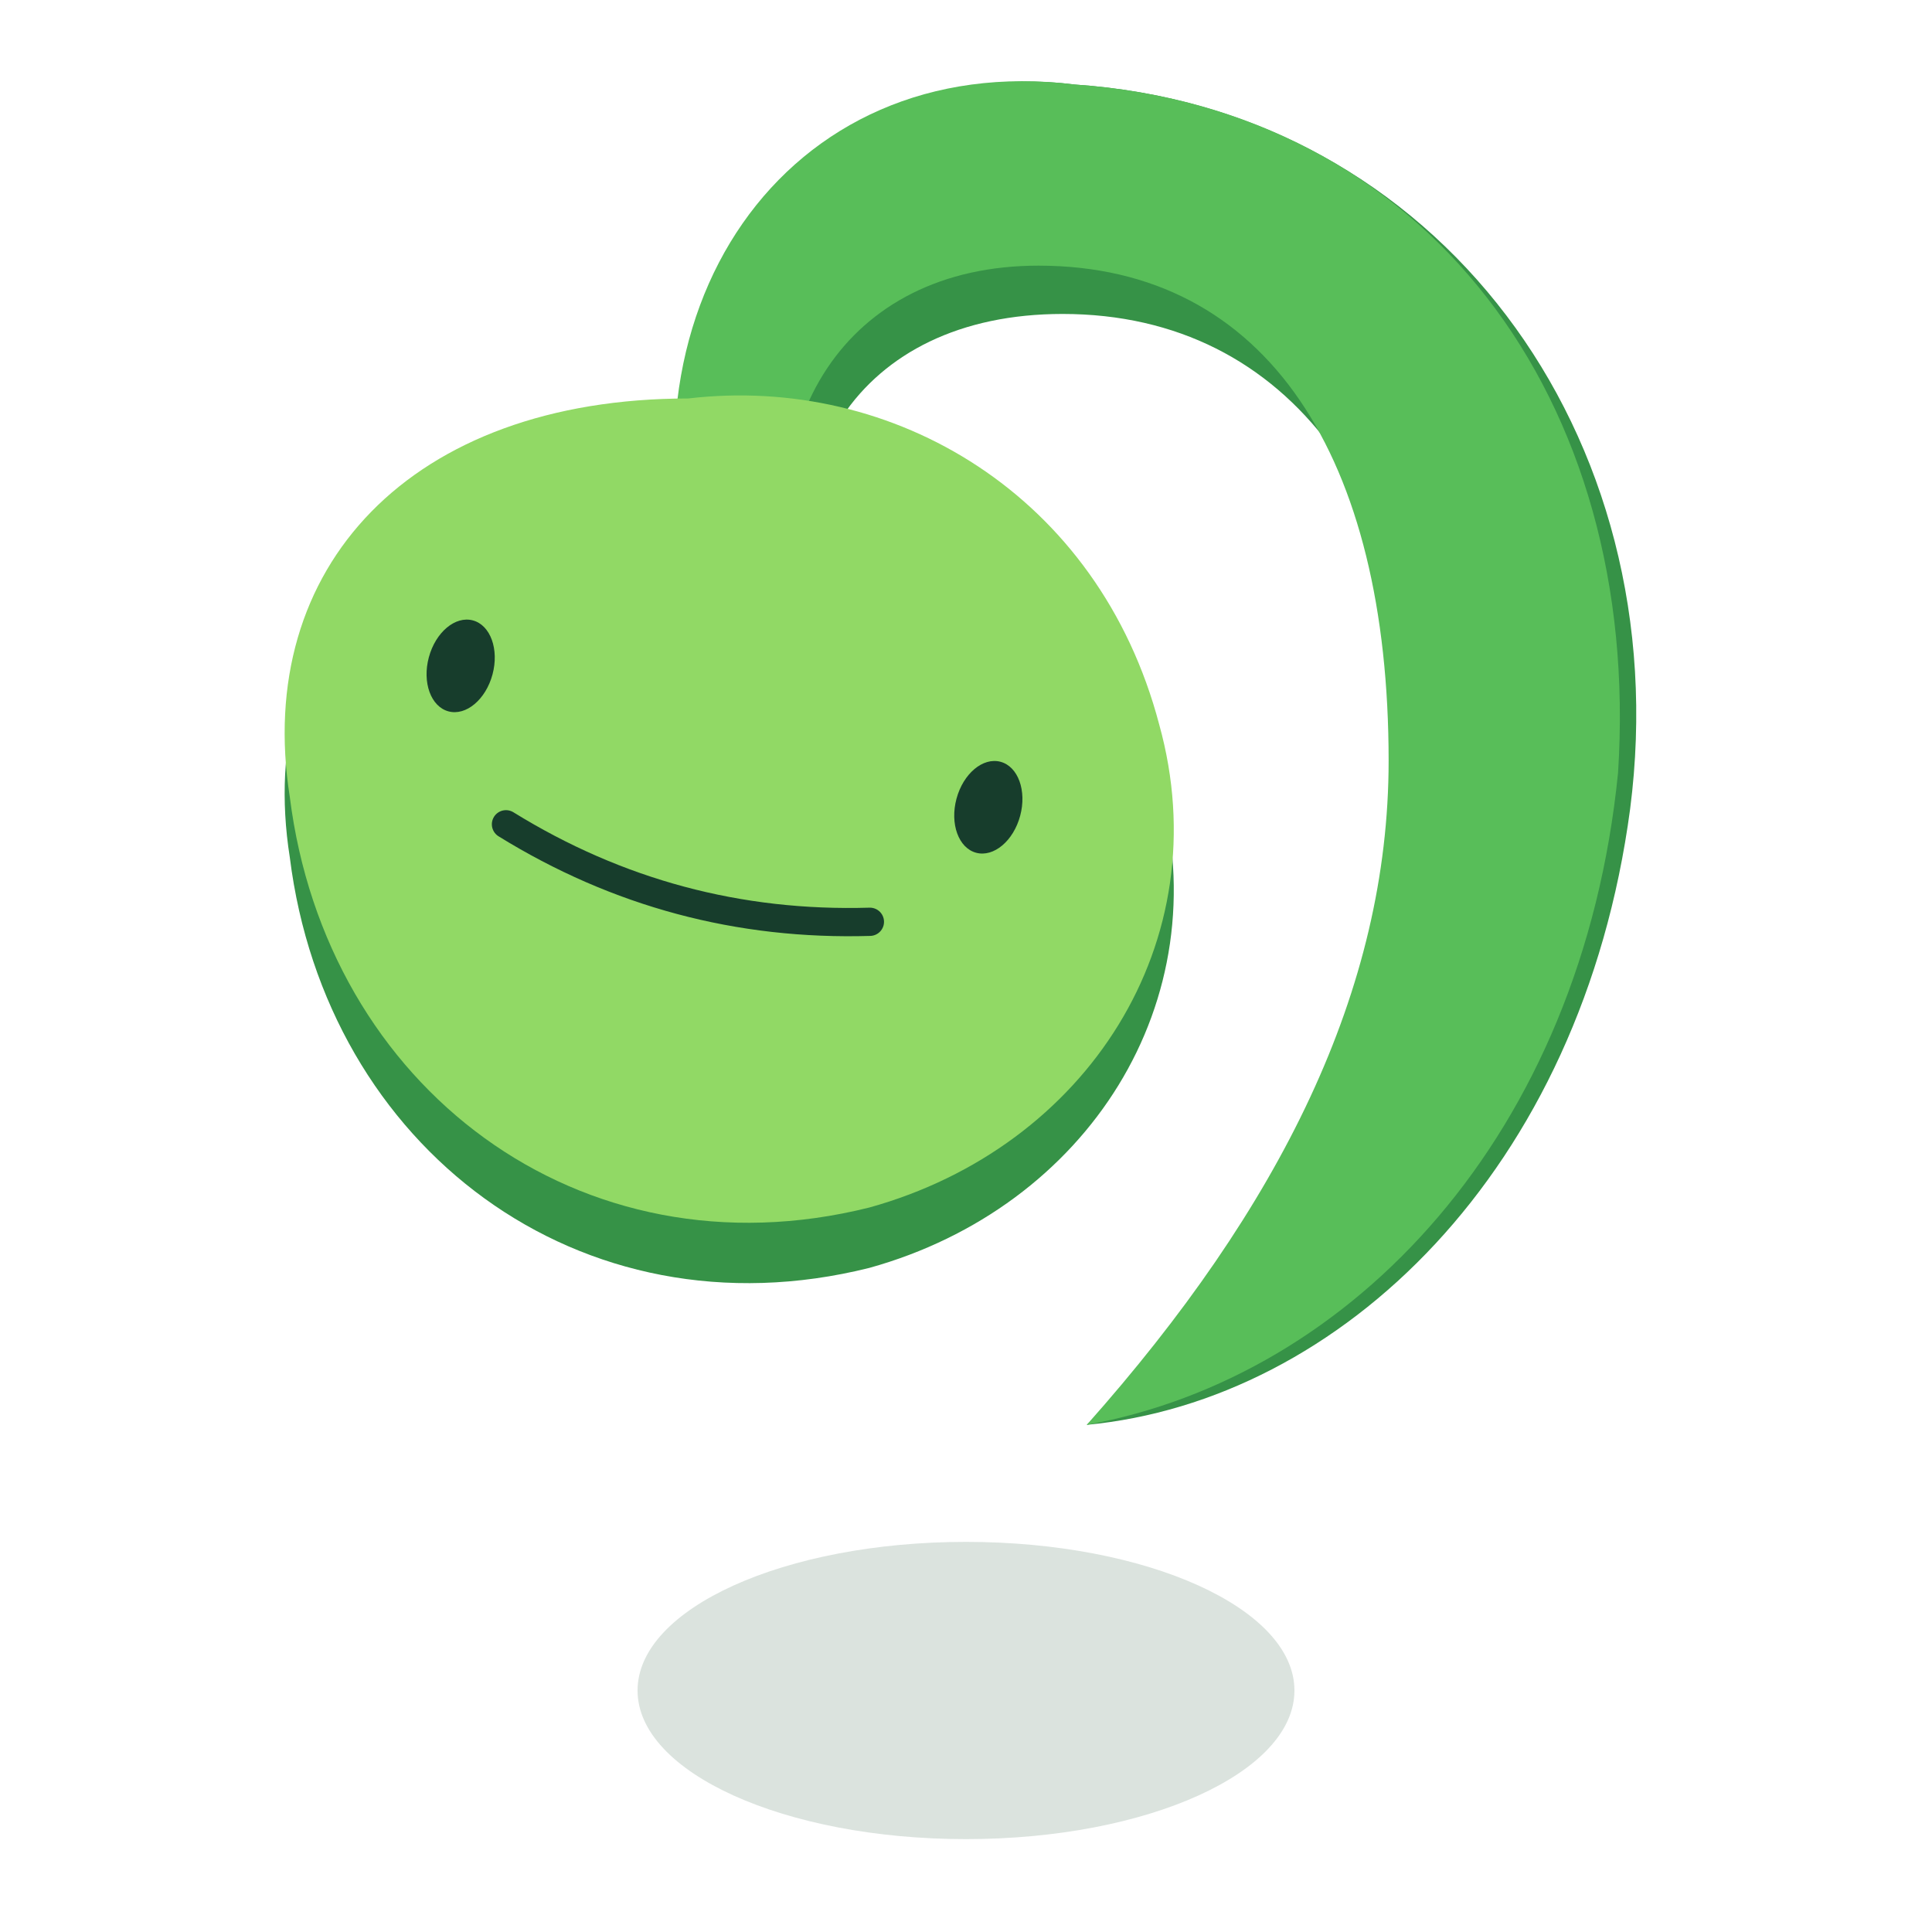
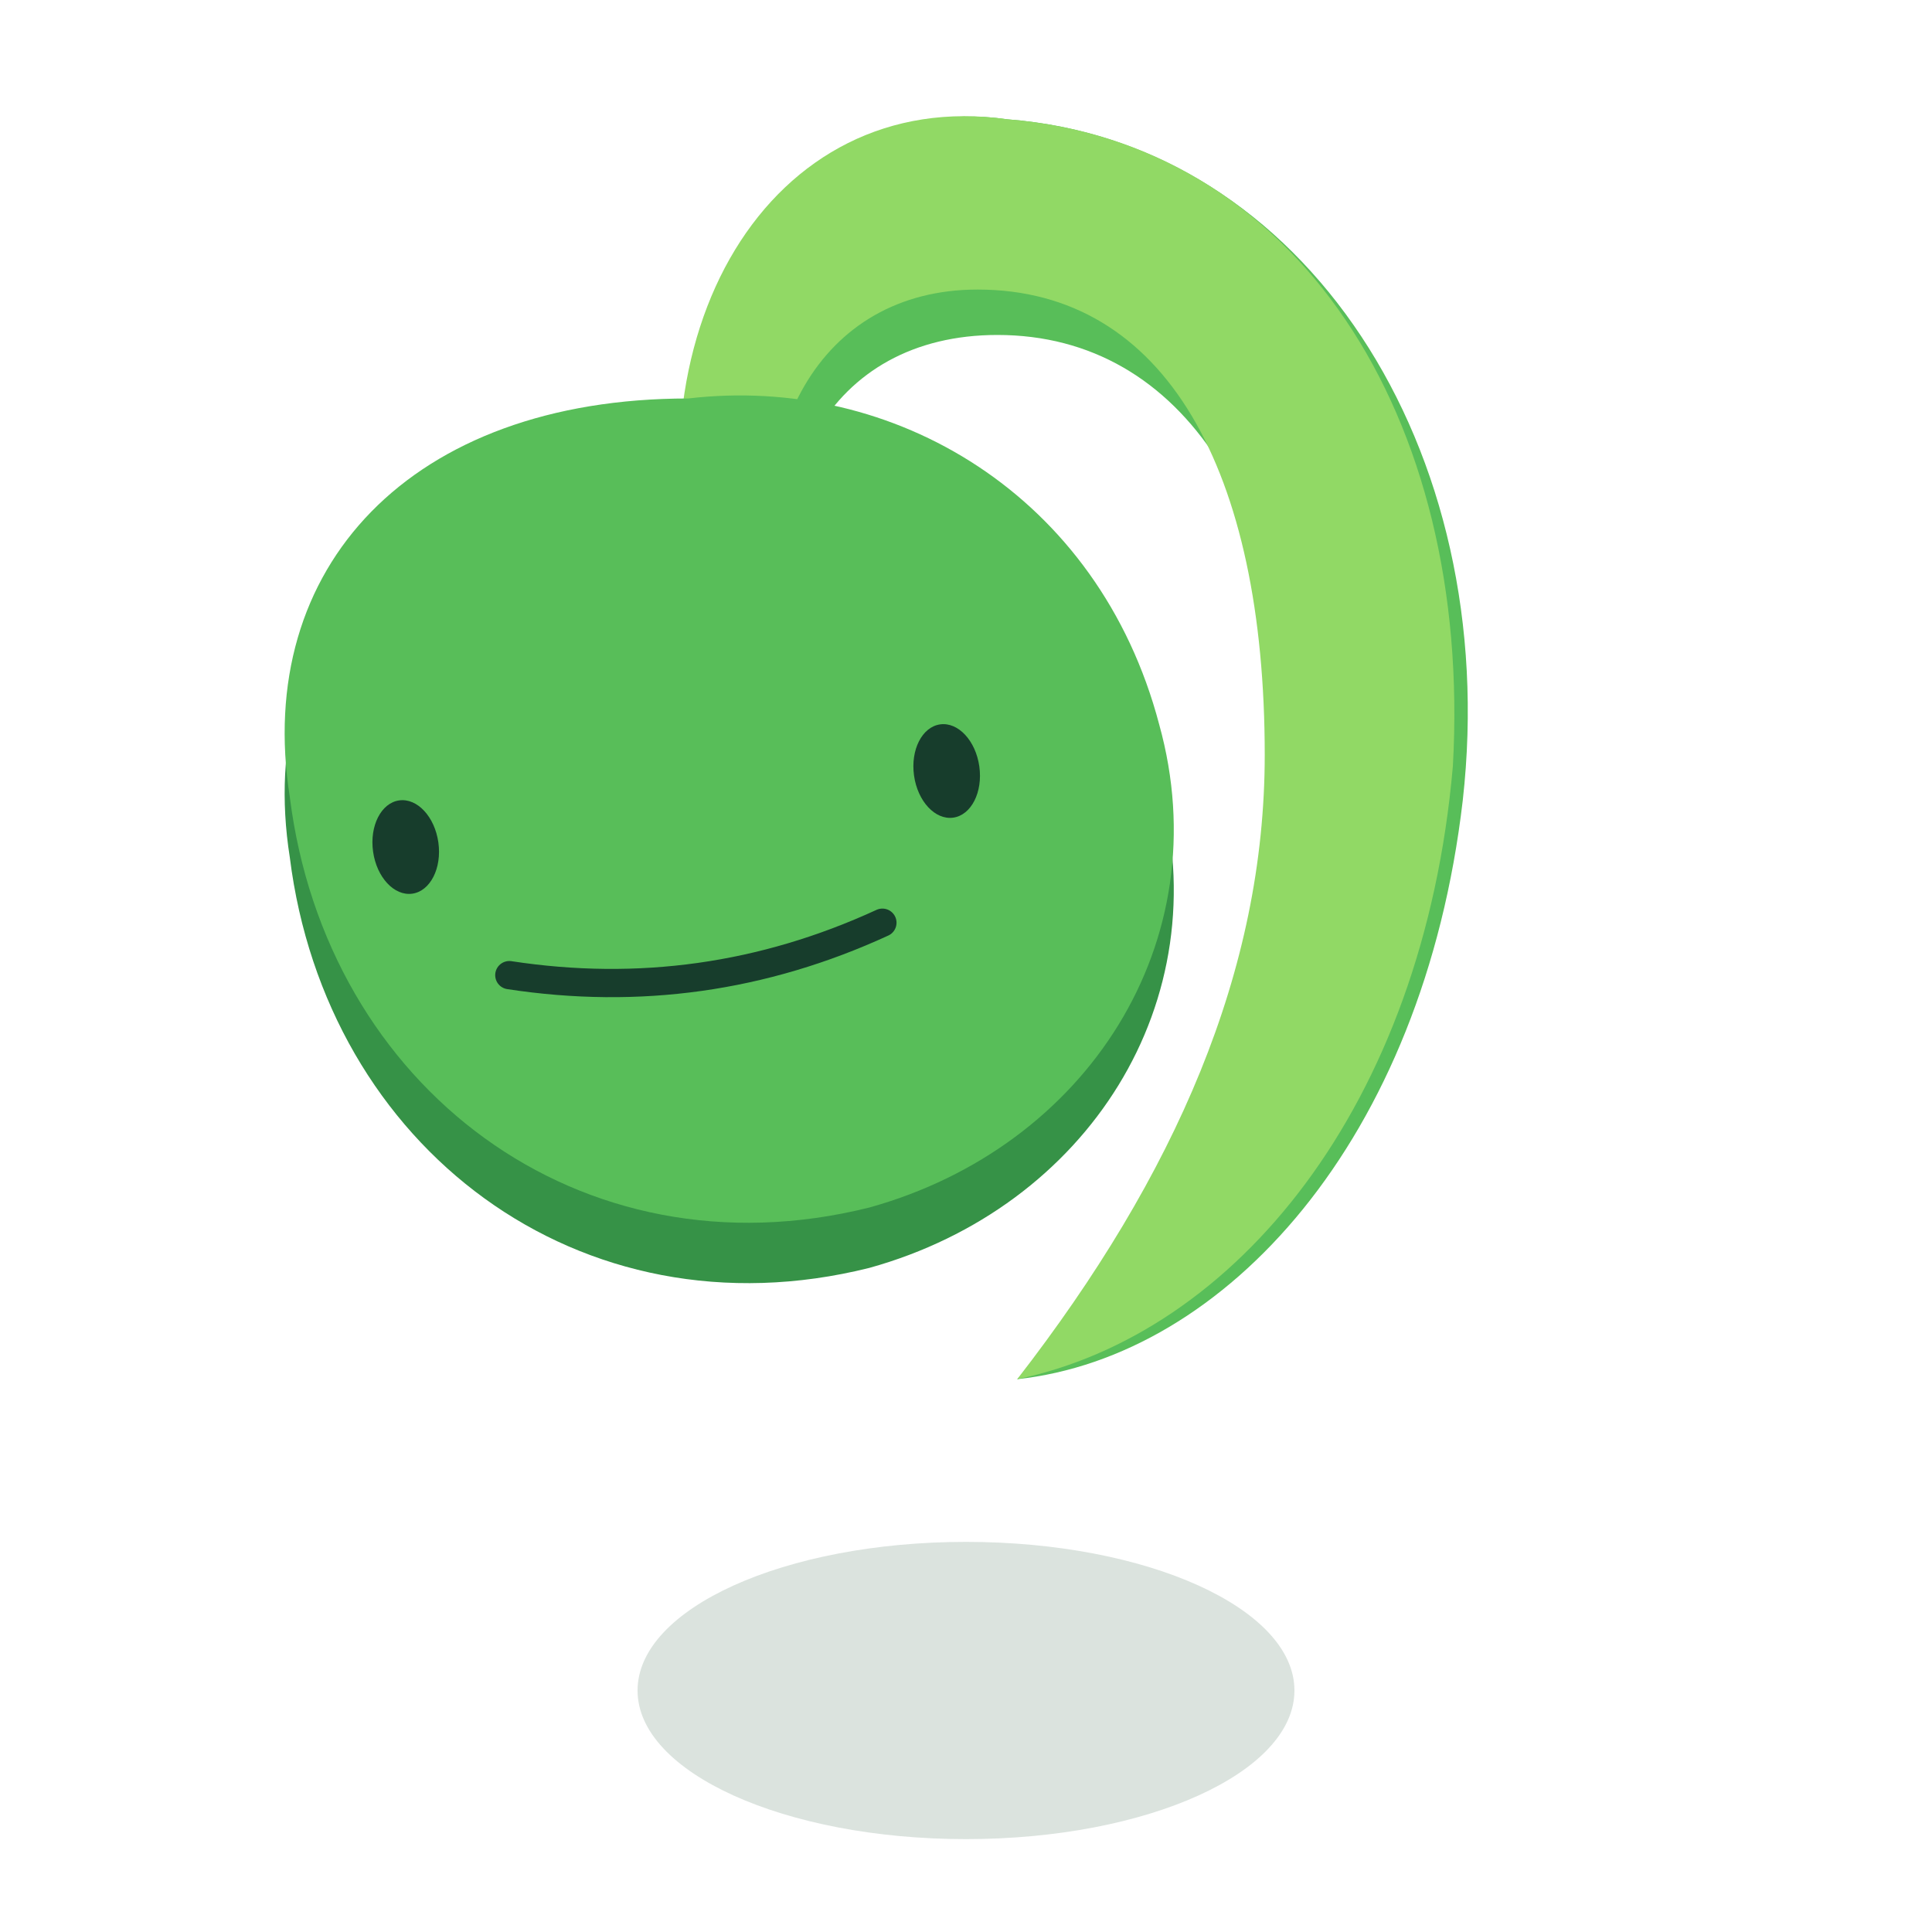
<svg xmlns="http://www.w3.org/2000/svg" viewBox="0 0 160 160" role="img" aria-label="2 · Brote en gancho">
  <ellipse cx="80" cy="140" rx="27.2" ry="12.308" fill="#1E4C2E" fill-opacity=".16" />
  <g transform="translate(0 -9)">
-     <path d="M58 64C50 38 65 13 89 16c30 2 50 29 46 60-4 30-24 49-45 51 18-16 28-33 28-53 0-23-11-39-30-39-17 0-25 13-20 29Z" fill="#369247" />
-     <path d="M58 60C50 35 65 13 89 16c29 2 47 26 45 57-3 30-22 50-44 54 16-18 25-36 25-55 0-25-10-41-29-41-16 0-24 13-20 29Z" fill="#58BE59" />
+     <g class="brote-hook" transform="translate(58 64) scale(.82 .94) translate(-58 -64)">
+       <path d="M58 64C50 38 65 13 89 16c30 2 50 29 46 60-4 30-24 49-45 51 18-16 28-33 28-53 0-23-11-39-30-39-17 0-25 13-20 29Z" fill="#58BE59" />
+       <path d="M58 60C50 35 65 13 89 16c29 2 47 26 45 57-3 30-22 50-44 54 16-18 25-36 25-55 0-25-10-41-29-41-16 0-24 13-20 29Z" fill="#91D965" />
+     </g>
    <g transform="translate(0 5)">
      <path d="M57 42C34 42 21 56 24 75c3 24 24 40 48 34 18-5 29-22 24-40-5-19-22-29-39-27Z" fill="#369247" />
    </g>
-     <path d="M57 42C34 42 21 56 24 75c3 24 24 40 48 34 18-5 29-22 24-40-5-19-22-29-39-27Z" fill="#91D965" />
-     <g class="mascot-face-placement" transform="translate(60 70) rotate(15) scale(0.78) translate(-82 -104)" fill="#173D2C">
+     <path d="M57 42C34 42 21 56 24 75c3 24 24 40 48 34 18-5 29-22 24-40-5-19-22-29-39-27Z" fill="#58BE59" />
+     <g class="mascot-face-placement" transform="translate(56 76) rotate(-8) scale(0.78) translate(-82 -104)" fill="#173D2C">
      <g class="mascot-eye mascot-eye--left" transform="translate(53 104)">
        <g class="mascot-eye-expression">
          <ellipse cx="0" cy="0" rx="3.5" ry="5" />
        </g>
      </g>
      <g class="mascot-eye mascot-eye--right" transform="translate(111 104)">
        <g class="mascot-eye-expression">
          <ellipse cx="0" cy="0" rx="3.5" ry="5" />
        </g>
      </g>
      <g class="mascot-mouth">
        <path d="M62 119q20 6 40 0" stroke="#173D2C" stroke-width="3" stroke-linecap="round" fill="none" />
      </g>
    </g>
  </g>
</svg>
